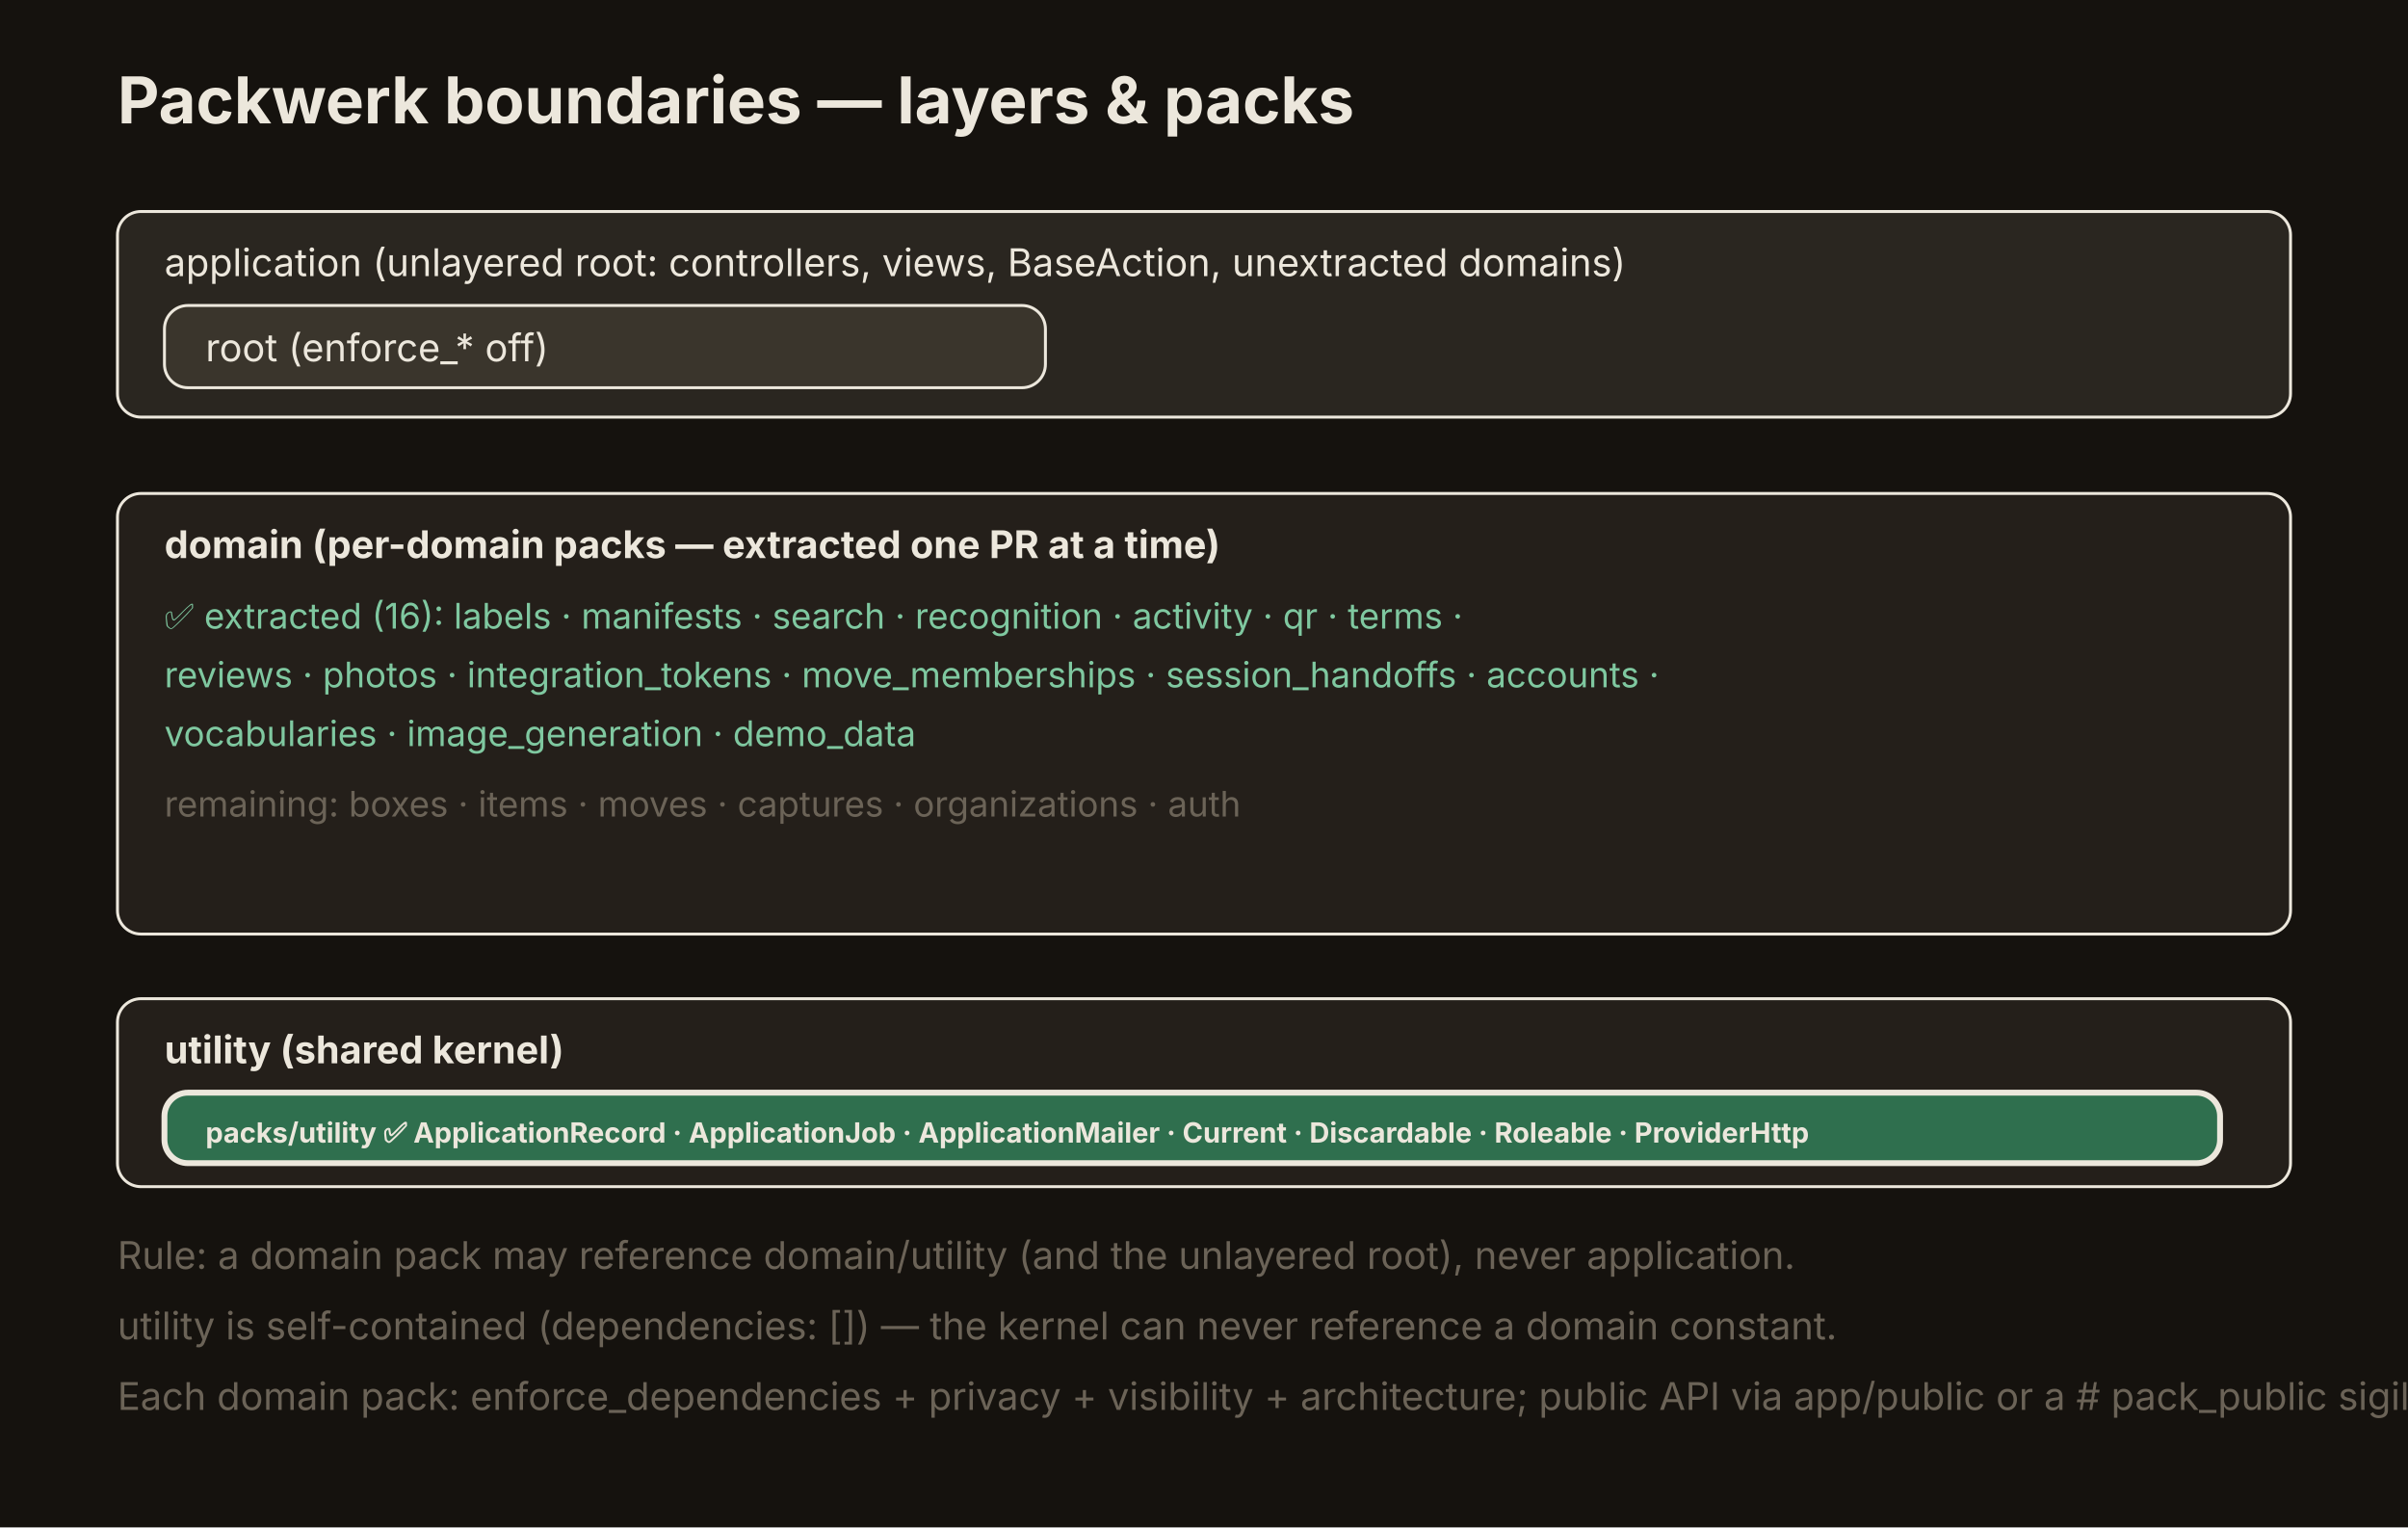
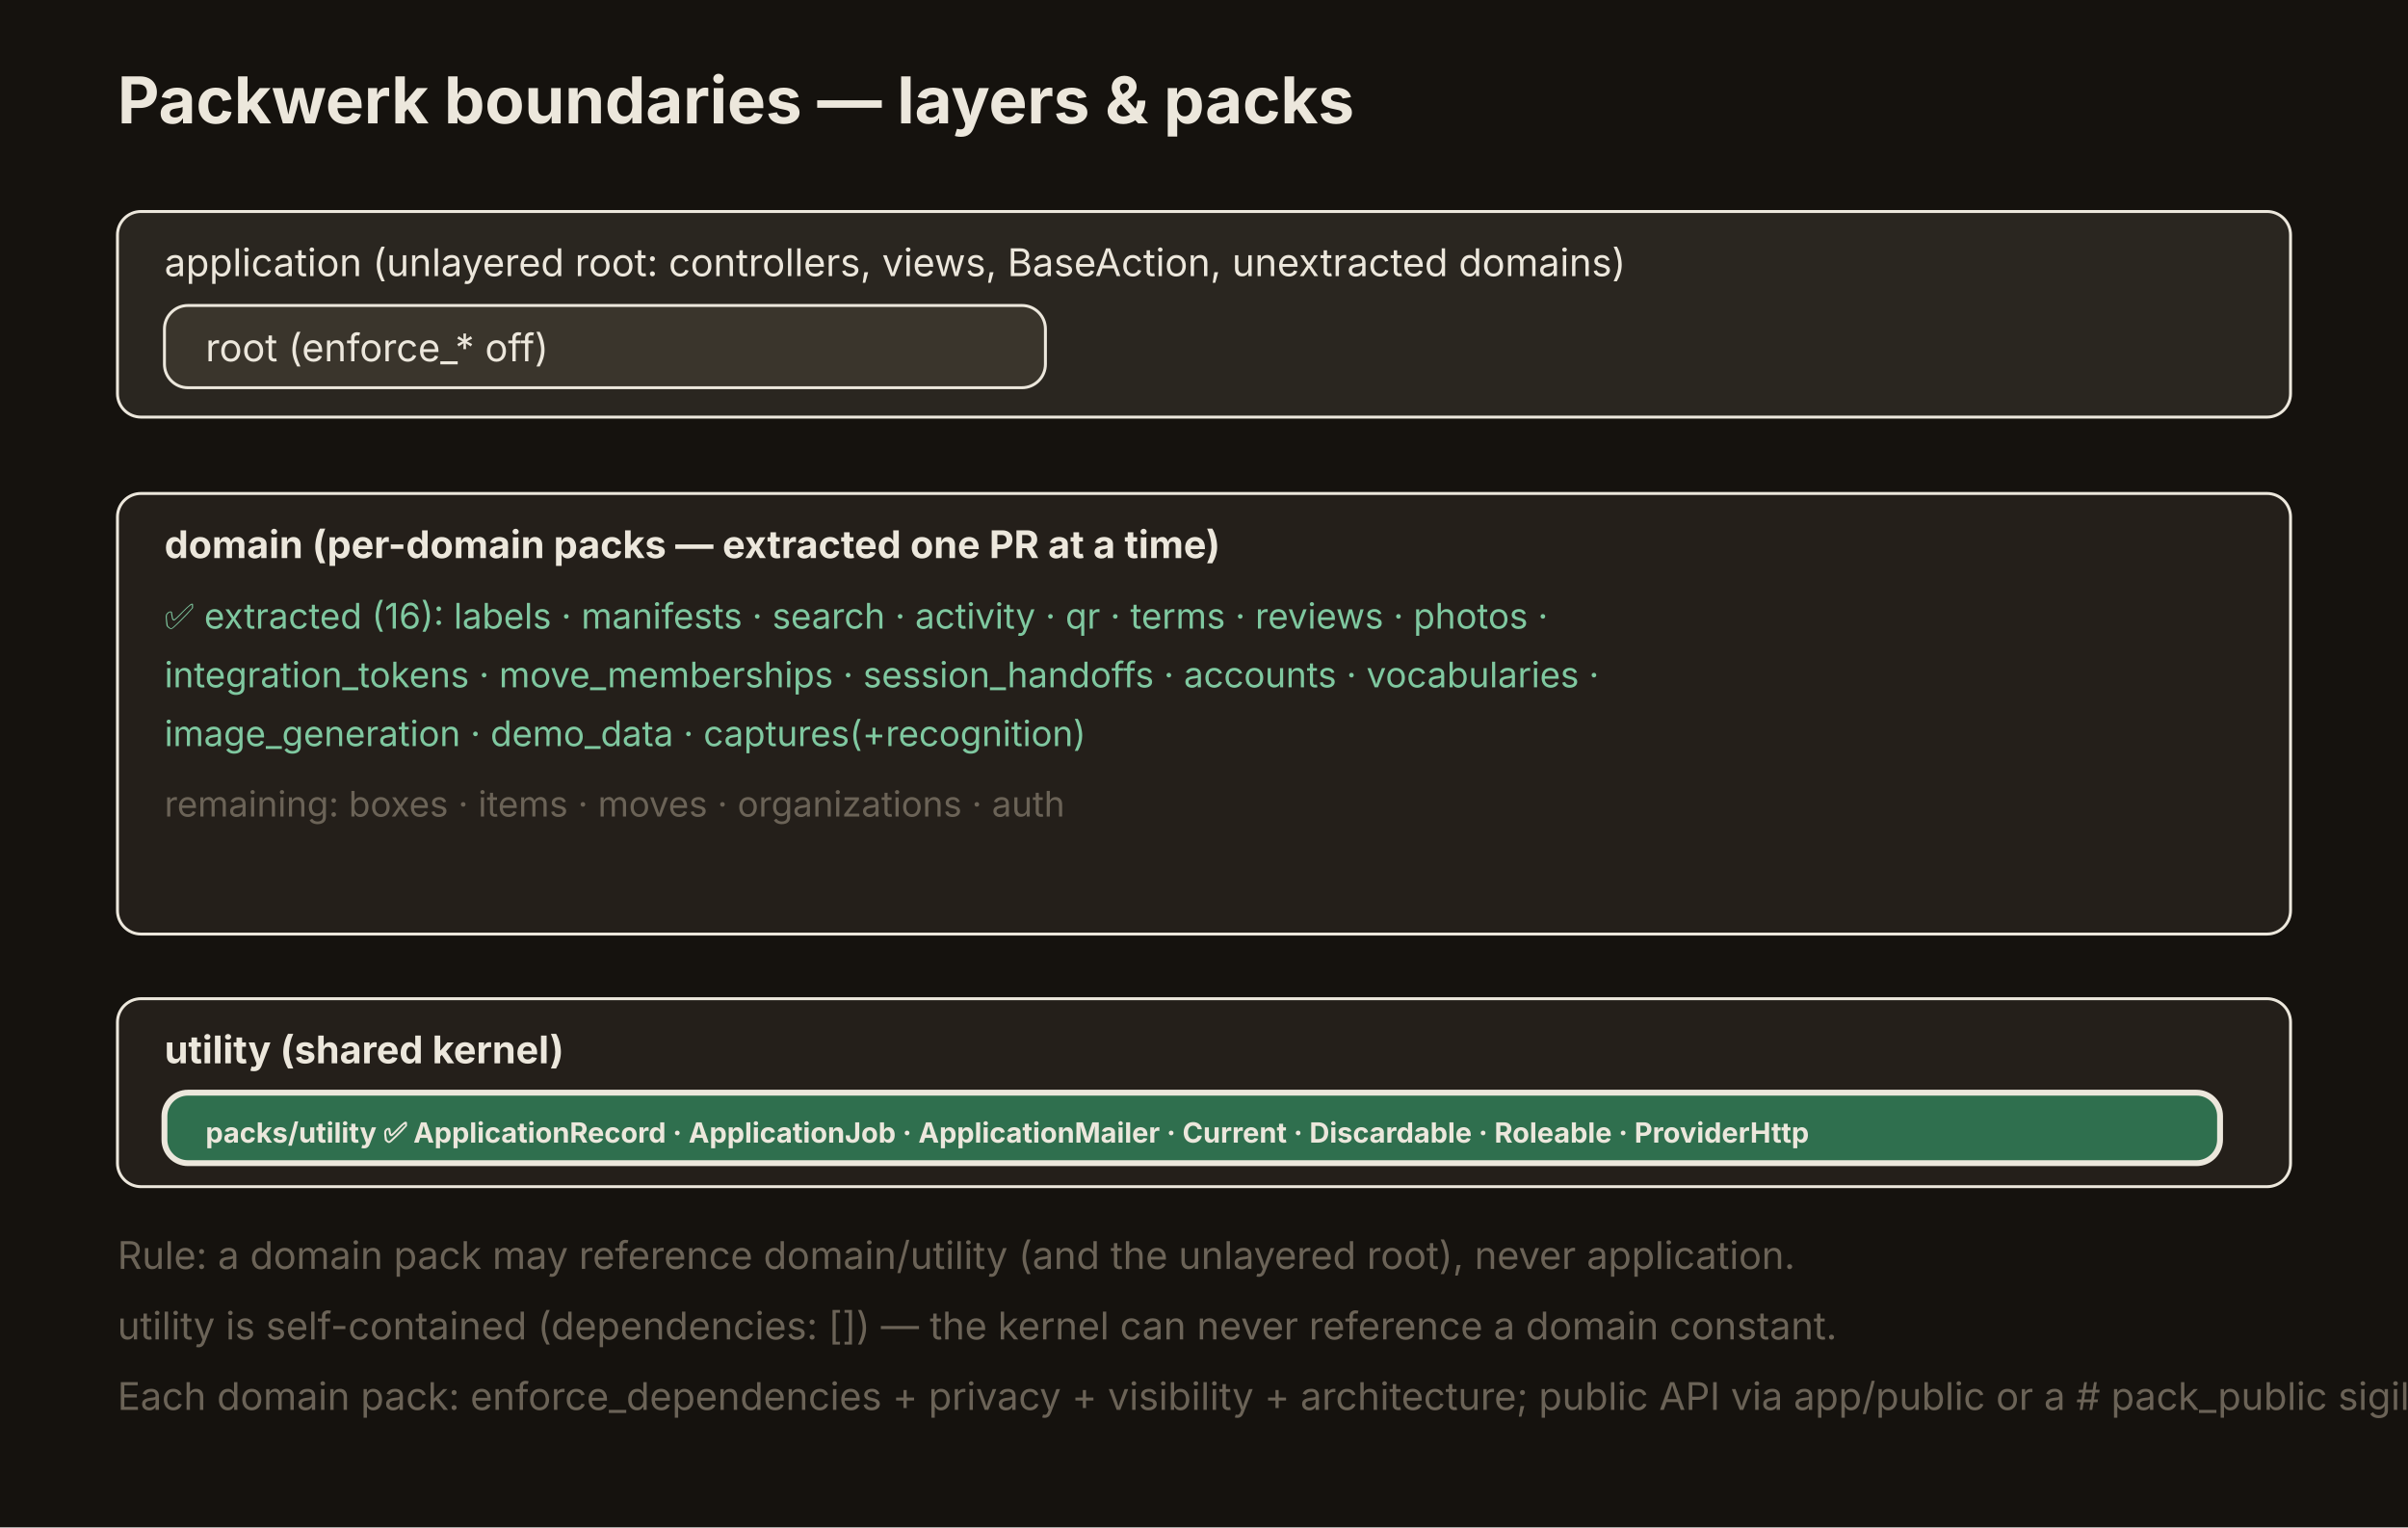
<svg xmlns="http://www.w3.org/2000/svg" width="820" height="520" viewBox="0 0 820 520">
  <rect x="0" y="0" width="820" height="520" rx="0" fill="#15120E" stroke="#15120E" stroke-width="0" />
  <text x="40" y="42" font-family="Inter,sans-serif" font-size="22" font-weight="bold" fill="#ECE7DC">Packwerk boundaries — layers &amp; packs</text>
  <rect x="40" y="72" width="740" height="70" rx="8" fill="#2A2620" stroke="#ECE7DC" stroke-width="1" />
  <text x="56" y="94" font-family="Inter,sans-serif" font-size="13" font-weight="normal" fill="#ECE7DC">application  (unlayered root: controllers, views, BaseAction, unextracted domains)</text>
  <rect x="56" y="104" width="300" height="28" rx="8" fill="#3A352C" stroke="#ECE7DC" stroke-width="1" />
  <text x="70" y="123" font-family="Inter,sans-serif" font-size="13" font-weight="normal" fill="#ECE7DC">root  (enforce_* off)</text>
  <rect x="40" y="168" width="740" height="150" rx="8" fill="#241F1A" stroke="#ECE7DC" stroke-width="1" />
  <text x="56" y="190" font-family="Inter,sans-serif" font-size="13" font-weight="bold" fill="#ECE7DC">domain  (per-domain packs — extracted one PR at a time)</text>
-   <text x="56" y="214" font-family="Inter,sans-serif" font-size="12" font-weight="normal" fill="#7FC8A0">✅ extracted (16): labels · manifests · search · recognition · activity · qr · terms ·</text>
-   <text x="56" y="234" font-family="Inter,sans-serif" font-size="12" font-weight="normal" fill="#7FC8A0">reviews · photos · integration_tokens · move_memberships · session_handoffs · accounts ·</text>
-   <text x="56" y="254" font-family="Inter,sans-serif" font-size="12" font-weight="normal" fill="#7FC8A0">vocabularies · image_generation · demo_data</text>
-   <text x="56" y="278" font-family="Inter,sans-serif" font-size="12" font-weight="normal" fill="#6B6357">remaining: boxes · items · moves · captures · organizations · auth</text>
+   <text x="56" y="214" font-family="Inter,sans-serif" font-size="12" font-weight="normal" fill="#7FC8A0">✅ extracted (16): labels · manifests · search · activity · qr · terms · reviews · photos ·</text>
+   <text x="56" y="234" font-family="Inter,sans-serif" font-size="12" font-weight="normal" fill="#7FC8A0">integration_tokens · move_memberships · session_handoffs · accounts · vocabularies ·</text>
+   <text x="56" y="254" font-family="Inter,sans-serif" font-size="12" font-weight="normal" fill="#7FC8A0">image_generation · demo_data · captures(+recognition)</text>
+   <text x="56" y="278" font-family="Inter,sans-serif" font-size="12" font-weight="normal" fill="#6B6357">remaining: boxes · items · moves · organizations · auth</text>
  <rect x="40" y="340" width="740" height="64" rx="8" fill="#241F1A" stroke="#ECE7DC" stroke-width="1" />
  <text x="56" y="362" font-family="Inter,sans-serif" font-size="13" font-weight="bold" fill="#ECE7DC">utility  (shared kernel)</text>
  <rect x="56" y="372" width="700" height="24" rx="8" fill="#2F6F4E" stroke="#ECE7DC" stroke-width="2" />
  <text x="70" y="389" font-family="Inter,sans-serif" font-size="9.5" font-weight="bold" fill="#ECE7DC">packs/utility ✅  ApplicationRecord · ApplicationJob · ApplicationMailer · Current · Discardable · Roleable · ProviderHttp</text>
  <text x="40" y="432" font-family="Inter,sans-serif" font-size="13" font-weight="normal" fill="#6B6357">Rule: a domain pack may reference domain/utility (and the unlayered root), never application.</text>
  <text x="40" y="456" font-family="Inter,sans-serif" font-size="13" font-weight="normal" fill="#6B6357">utility is self-contained (dependencies: []) — the kernel can never reference a domain constant.</text>
  <text x="40" y="480" font-family="Inter,sans-serif" font-size="13" font-weight="normal" fill="#6B6357">Each domain pack: enforce_dependencies + privacy + visibility + architecture; public API via app/public or a # pack_public sigil.</text>
</svg>
